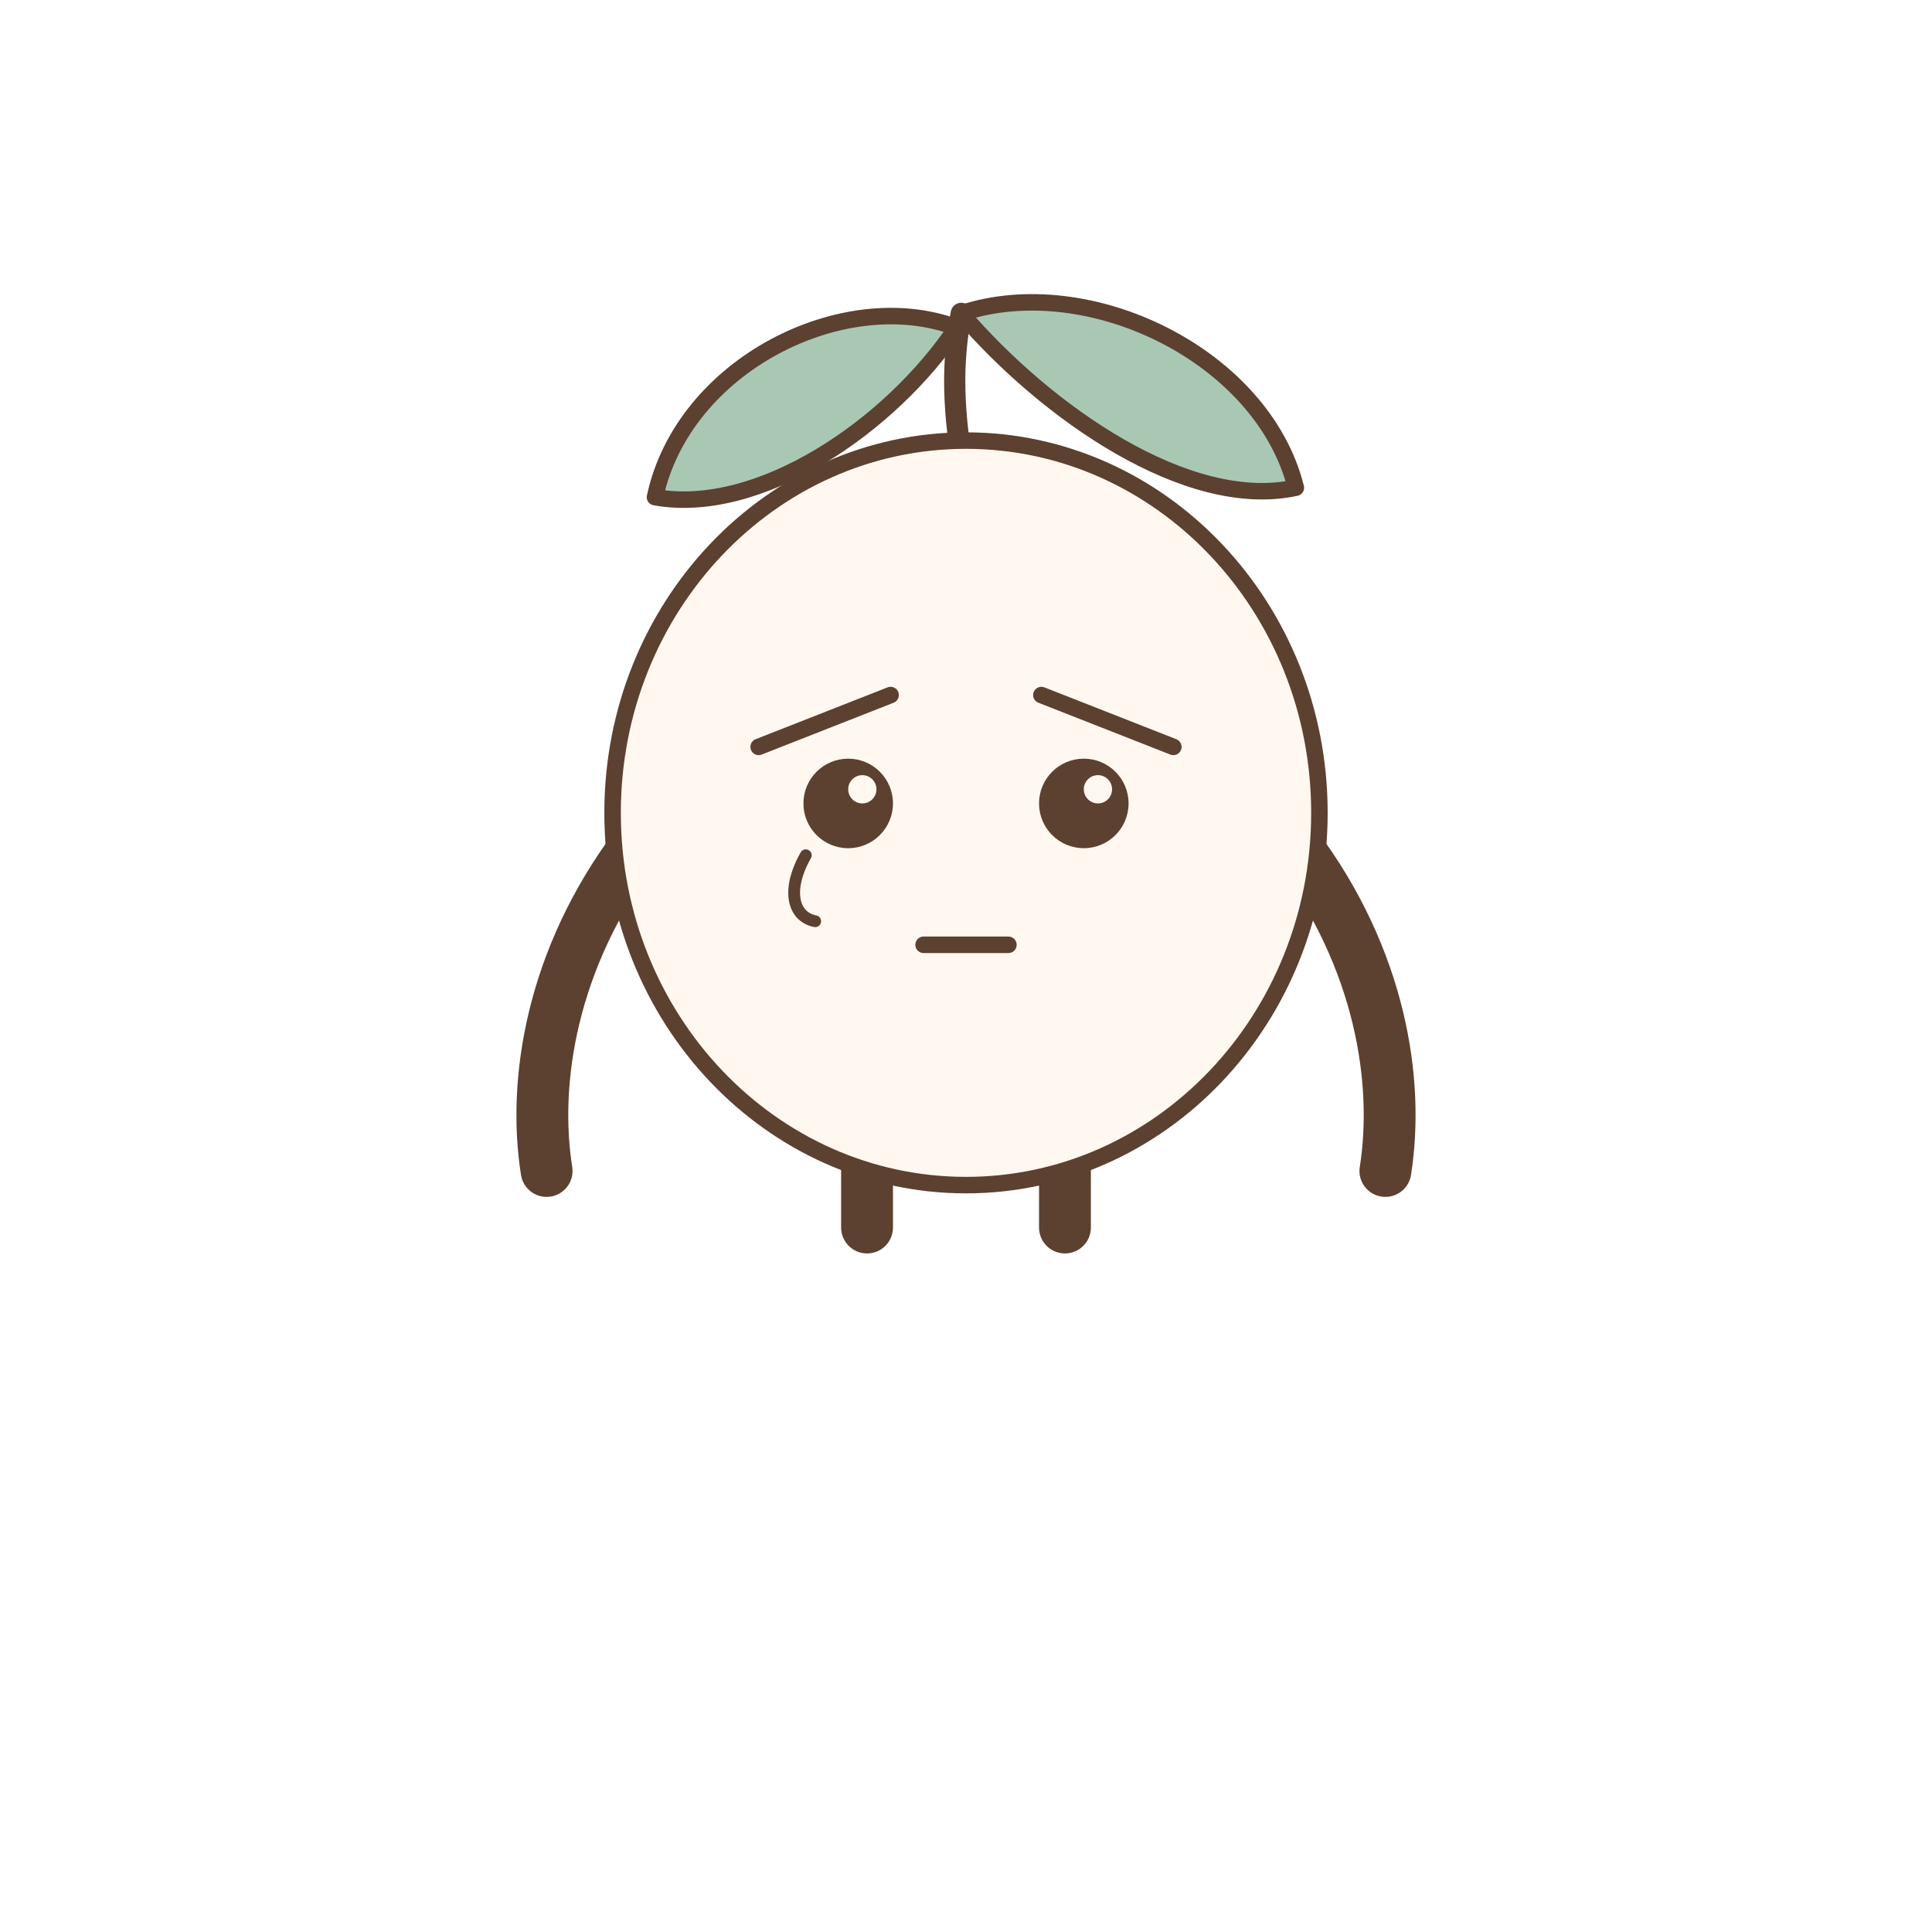
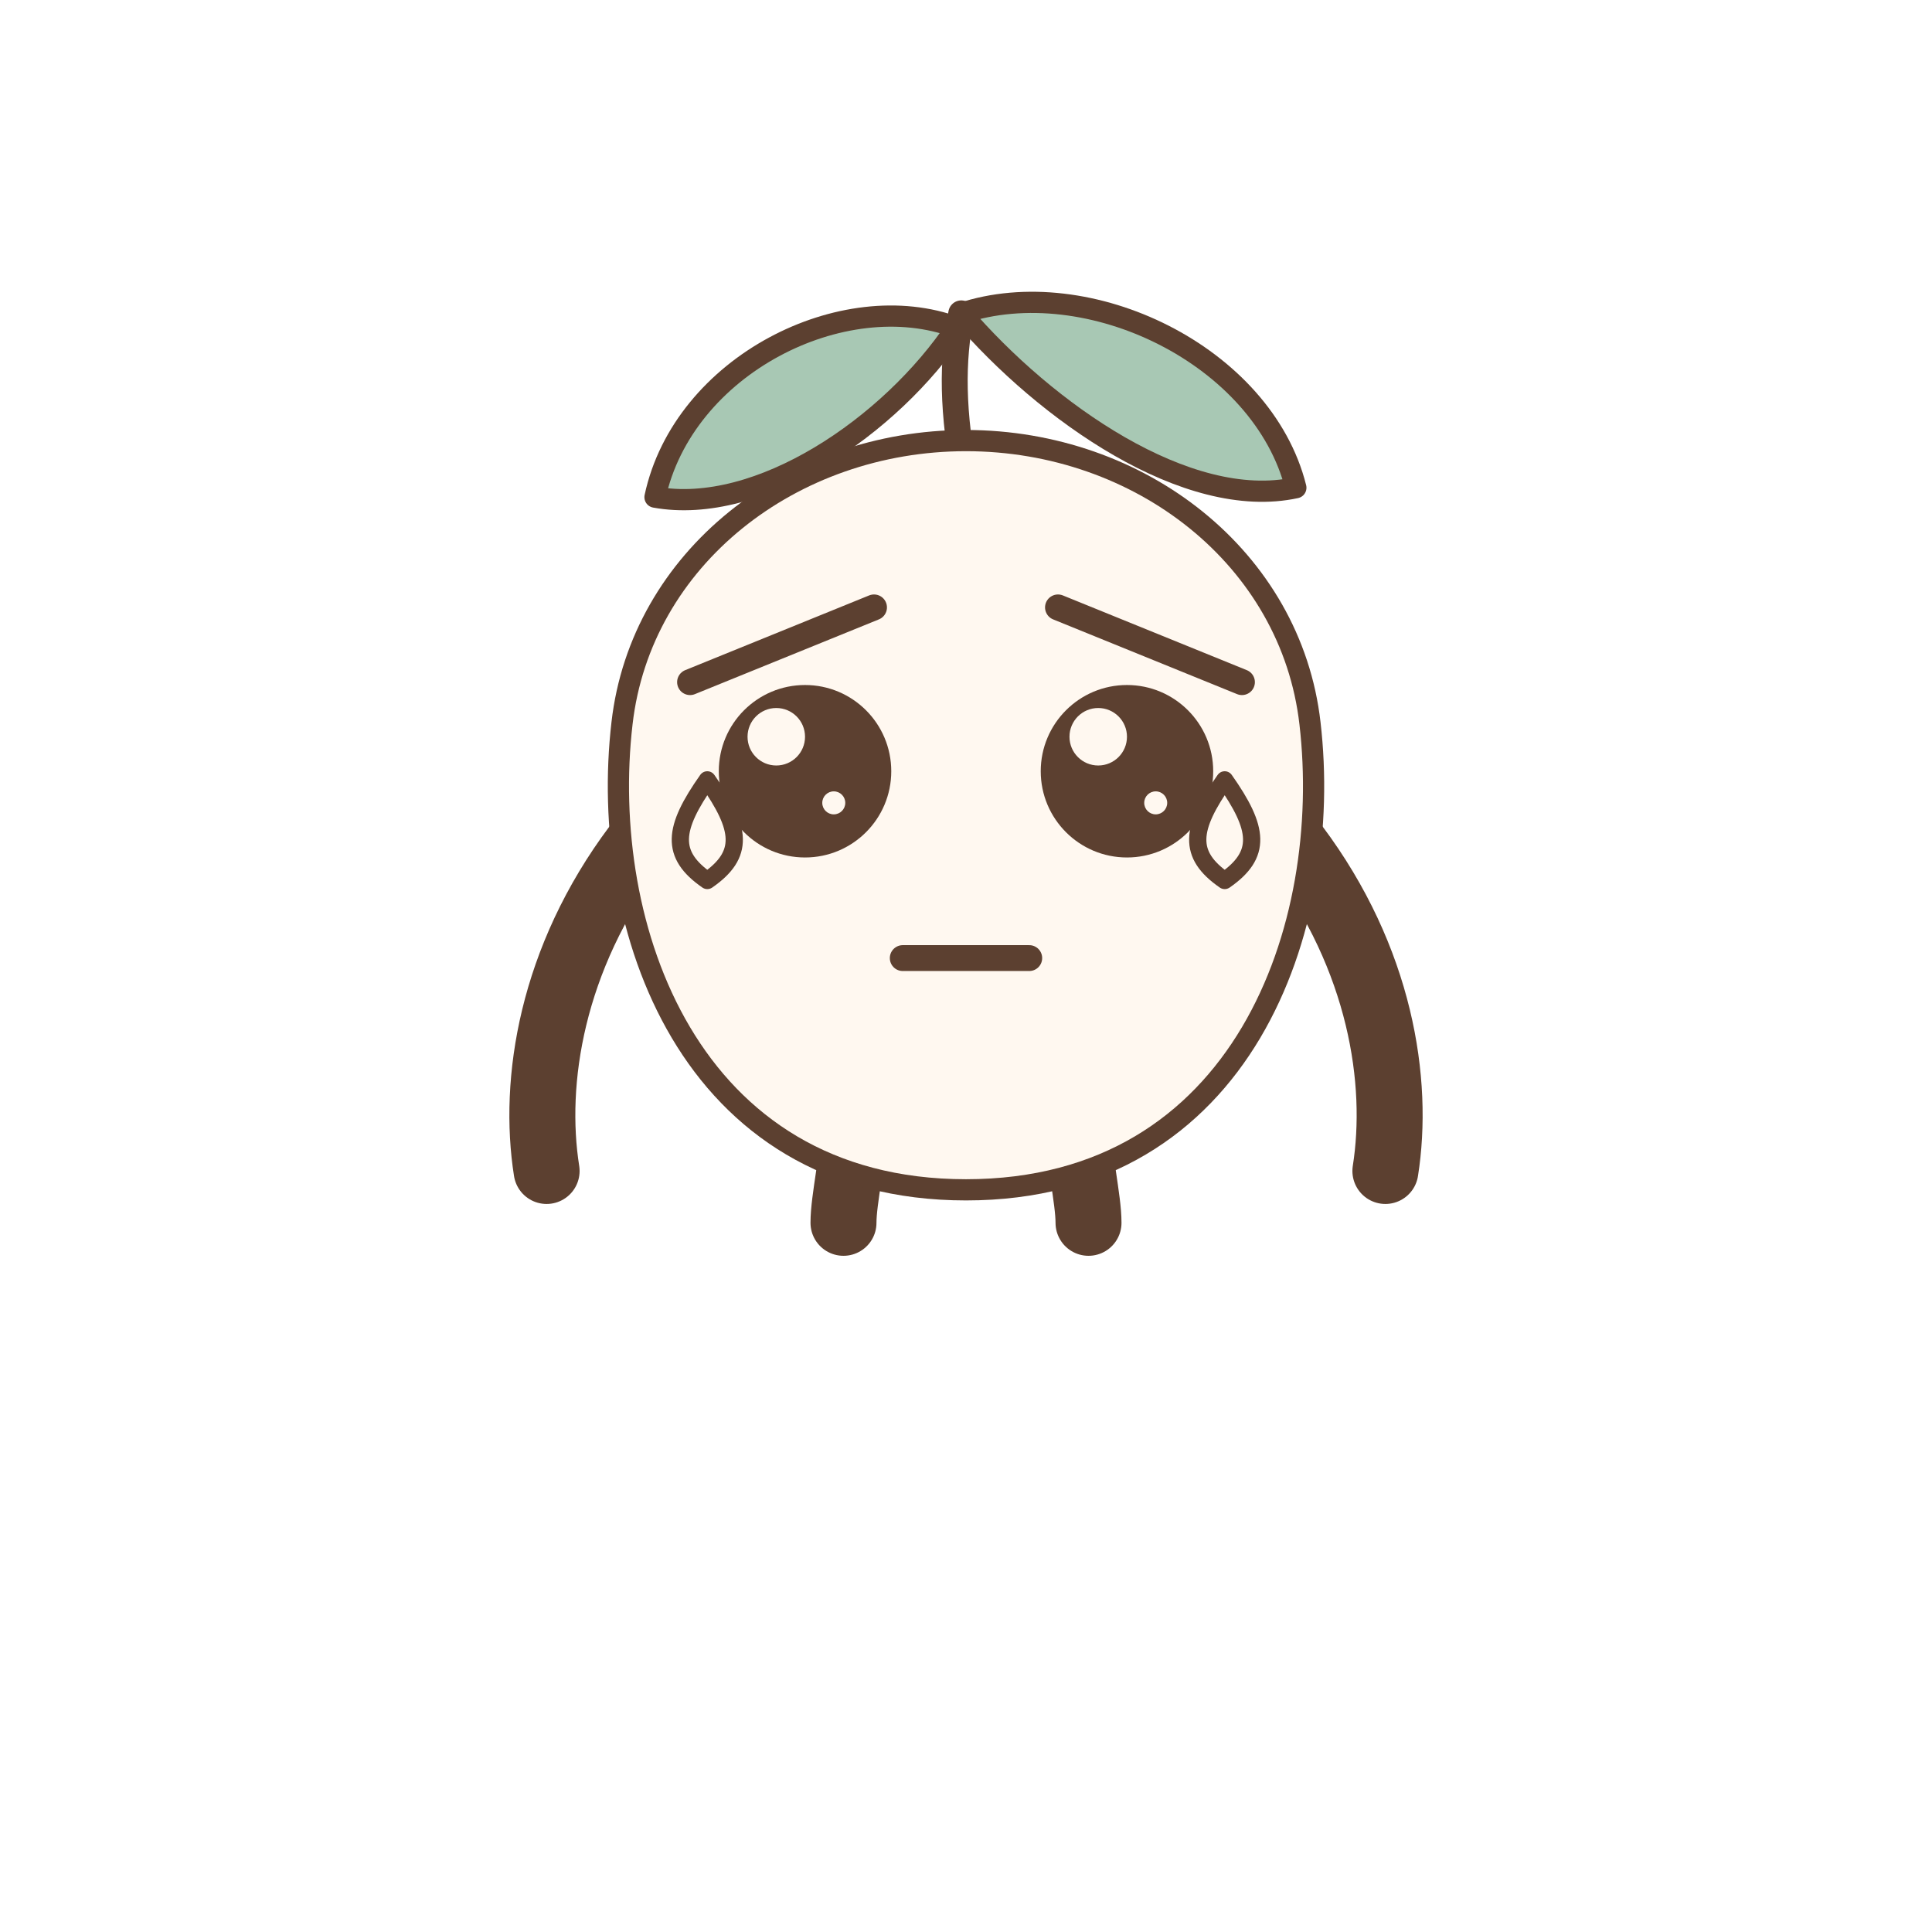
<svg xmlns="http://www.w3.org/2000/svg" viewBox="0 0 820 820" width="820" height="820">
-   <g fill="none" stroke="#5C4030" stroke-width="7" stroke-linecap="round" stroke-linejoin="round">
+   <g fill="none" stroke="#5C4030" stroke-width="9" stroke-linecap="round" stroke-linejoin="round">
    <g transform="translate(410 63) scale(1.0)">
-       <path d="M -140 296 C -176 344, -184 396, -178 434" stroke-width="22" />
-       <path d="M 140 296 C 176 344, 184 396, 178 434" stroke-width="22" />
-       <path d="M -42 392 L -42 458" stroke-width="22" />
-       <path d="M 42 392 L 42 458" stroke-width="22" />
-       <path d="M 0 142 C -6 112, -6 90, -2 70" stroke-width="9" />
+       <path d="M -140 296 C -176 344, -184 396, -178 434" stroke-width="28" />
+       <path d="M 140 296 C 176 344, 184 396, 178 434" stroke-width="28" />
+       <path d="M -46 404 C -48 430, -52 446, -52 456" stroke-width="28" />
+       <path d="M 46 404 C 48 430, 52 446, 52 456" stroke-width="28" />
+       <path d="M 0 142 C -6 112, -6 90, -2 70" stroke-width="11" />
      <path d="M -4 76 C -52 58, -120 92, -132 148 C -88 156, -32 118, -4 76 Z" fill="#A8C8B4" />
      <path d="M -2 70 C 52 52, 126 88, 140 144 C 94 154, 34 112, -2 70 Z" fill="#A8C8B4" />
-       <ellipse cx="0" cy="282" rx="150" ry="158" fill="#FFF8F0" />
-       <path d="M -88 254 L -32 232" />
-       <path d="M 88 254 L 32 232" />
-       <circle cx="-50" cy="278" r="19" fill="#5C4030" stroke="none" />
-       <circle cx="50" cy="278" r="19" fill="#5C4030" stroke="none" />
-       <circle cx="-44" cy="272" r="6" fill="#FFF8F0" stroke="none" />
-       <circle cx="56" cy="272" r="6" fill="#FFF8F0" stroke="none" />
-       <path d="M -68 300 C -76 314, -74 326, -64 328" stroke-width="5" />
-       <path d="M -18 338 L 18 338" />
+       <path d="M 0 124 C 74 124, 138 174, 146 244 C 156 330, 118 442, 0 442 C -118 442, -156 330, -146 244 C -138 174, -74 124, 0 124 Z" fill="#FFF8F0" />
+       <g transform="translate(0 -18) translate(0 286) scale(1.22) translate(0 -286)">
+         <path d="M -96 252 L -32 226" />
+         <path d="M 96 252 L 32 226" />
+         <circle cx="-56" cy="283" r="30" fill="#5C4030" stroke="none" />
+         <circle cx="56" cy="283" r="30" fill="#5C4030" stroke="none" />
+         <circle cx="-66" cy="271" r="10" fill="#FFF8F0" stroke="none" />
+         <circle cx="-46" cy="294" r="4" fill="#FFF8F0" stroke="none" />
+         <circle cx="46" cy="271" r="10" fill="#FFF8F0" stroke="none" />
+         <circle cx="66" cy="294" r="4" fill="#FFF8F0" stroke="none" />
+         <path d="M -90 286 C -78 303, -77 312, -90 321 C -103 312, -102 303, -90 286 Z" fill="#FFF8F0" stroke-width="6" />
+         <path d="M 90 286 C 102 303, 103 312, 90 321 C 77 312, 78 303, 90 286 Z" fill="#FFF8F0" stroke-width="6" />
+         <path d="M -22 348 L 22 348" />
+       </g>
    </g>
  </g>
</svg>
